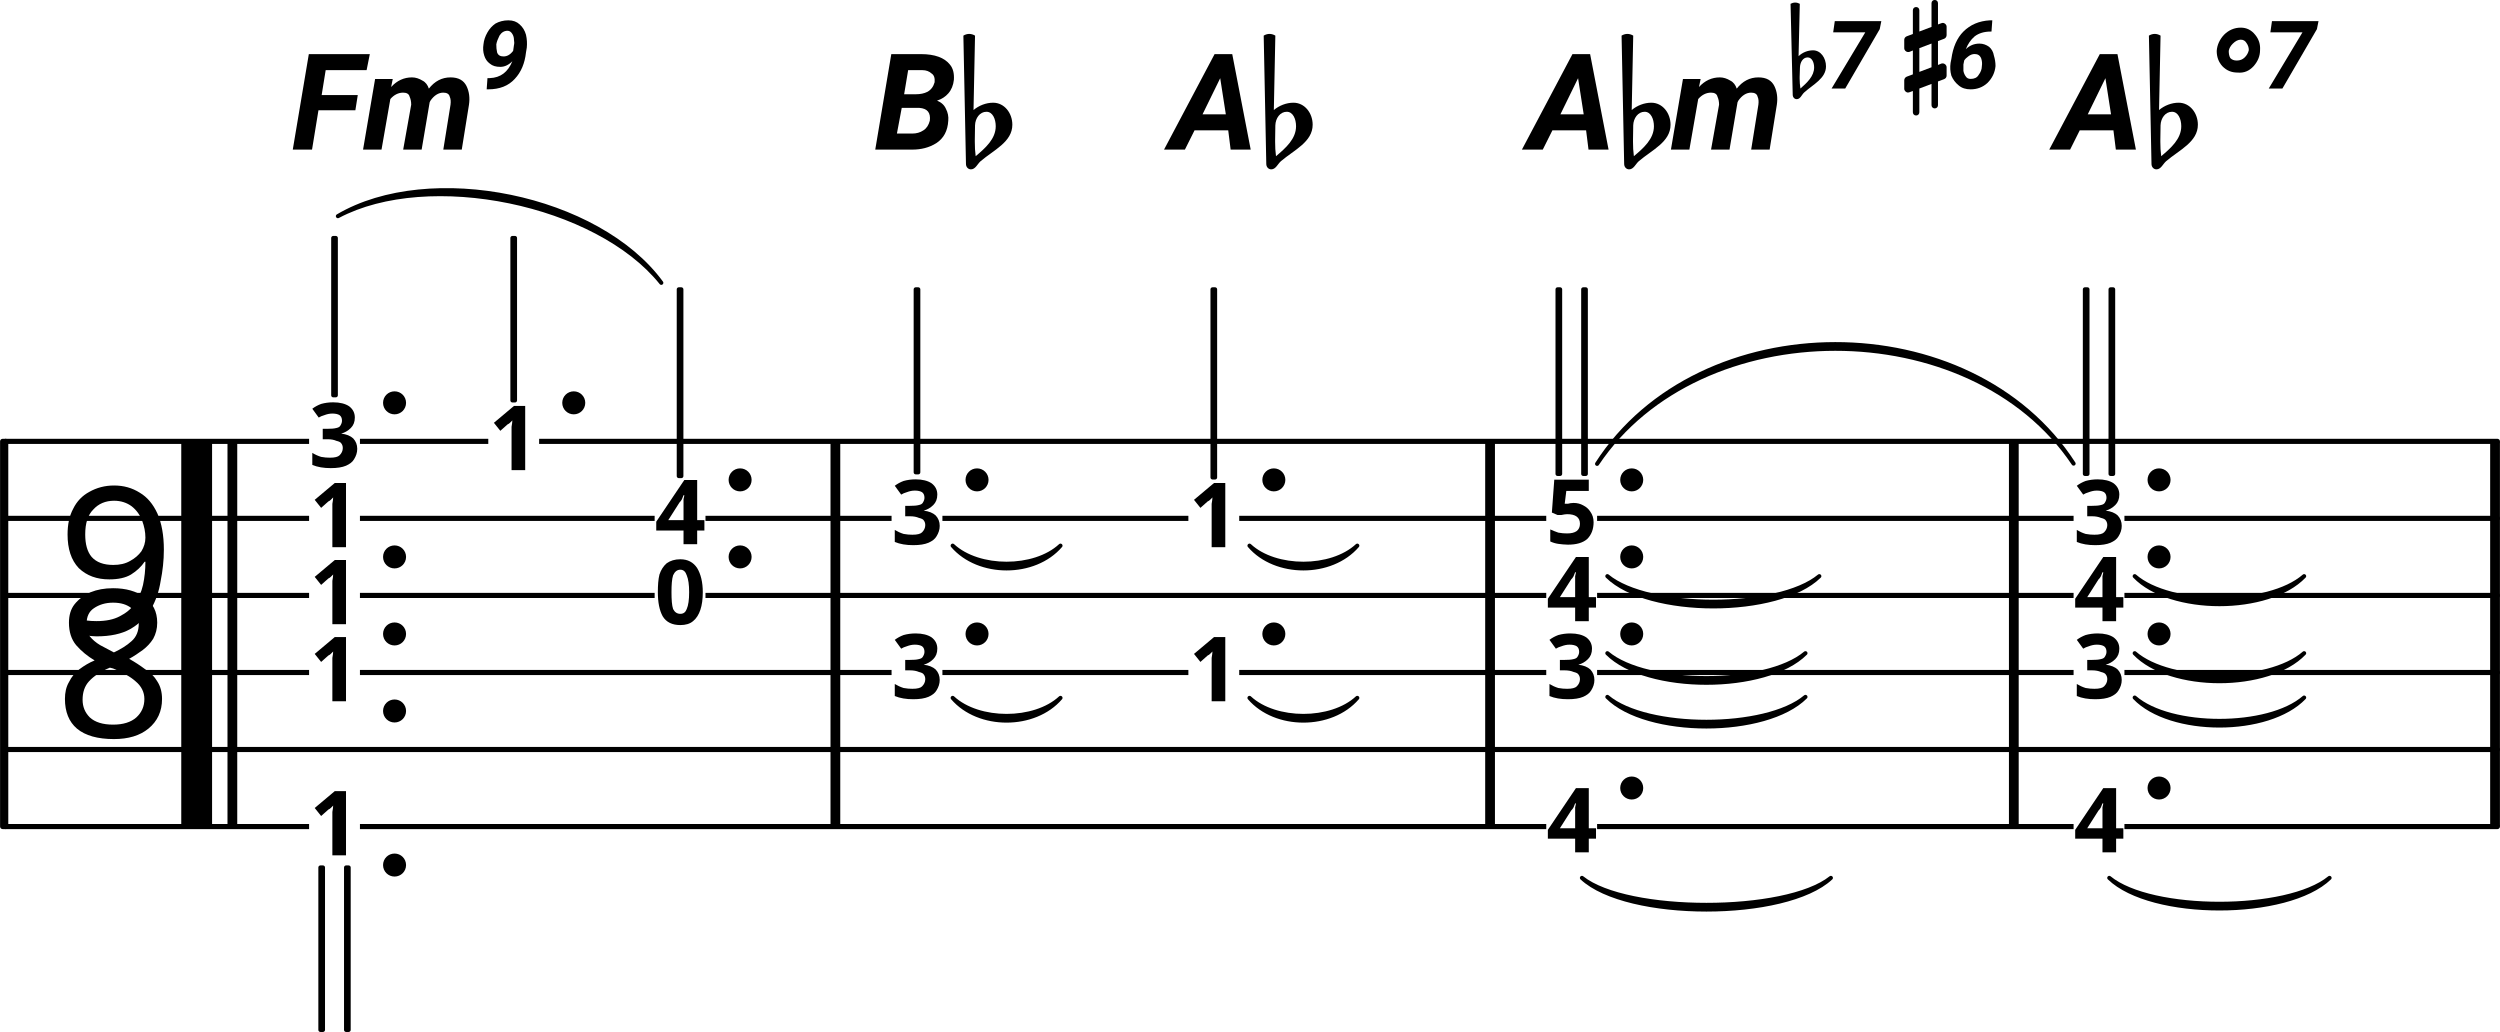
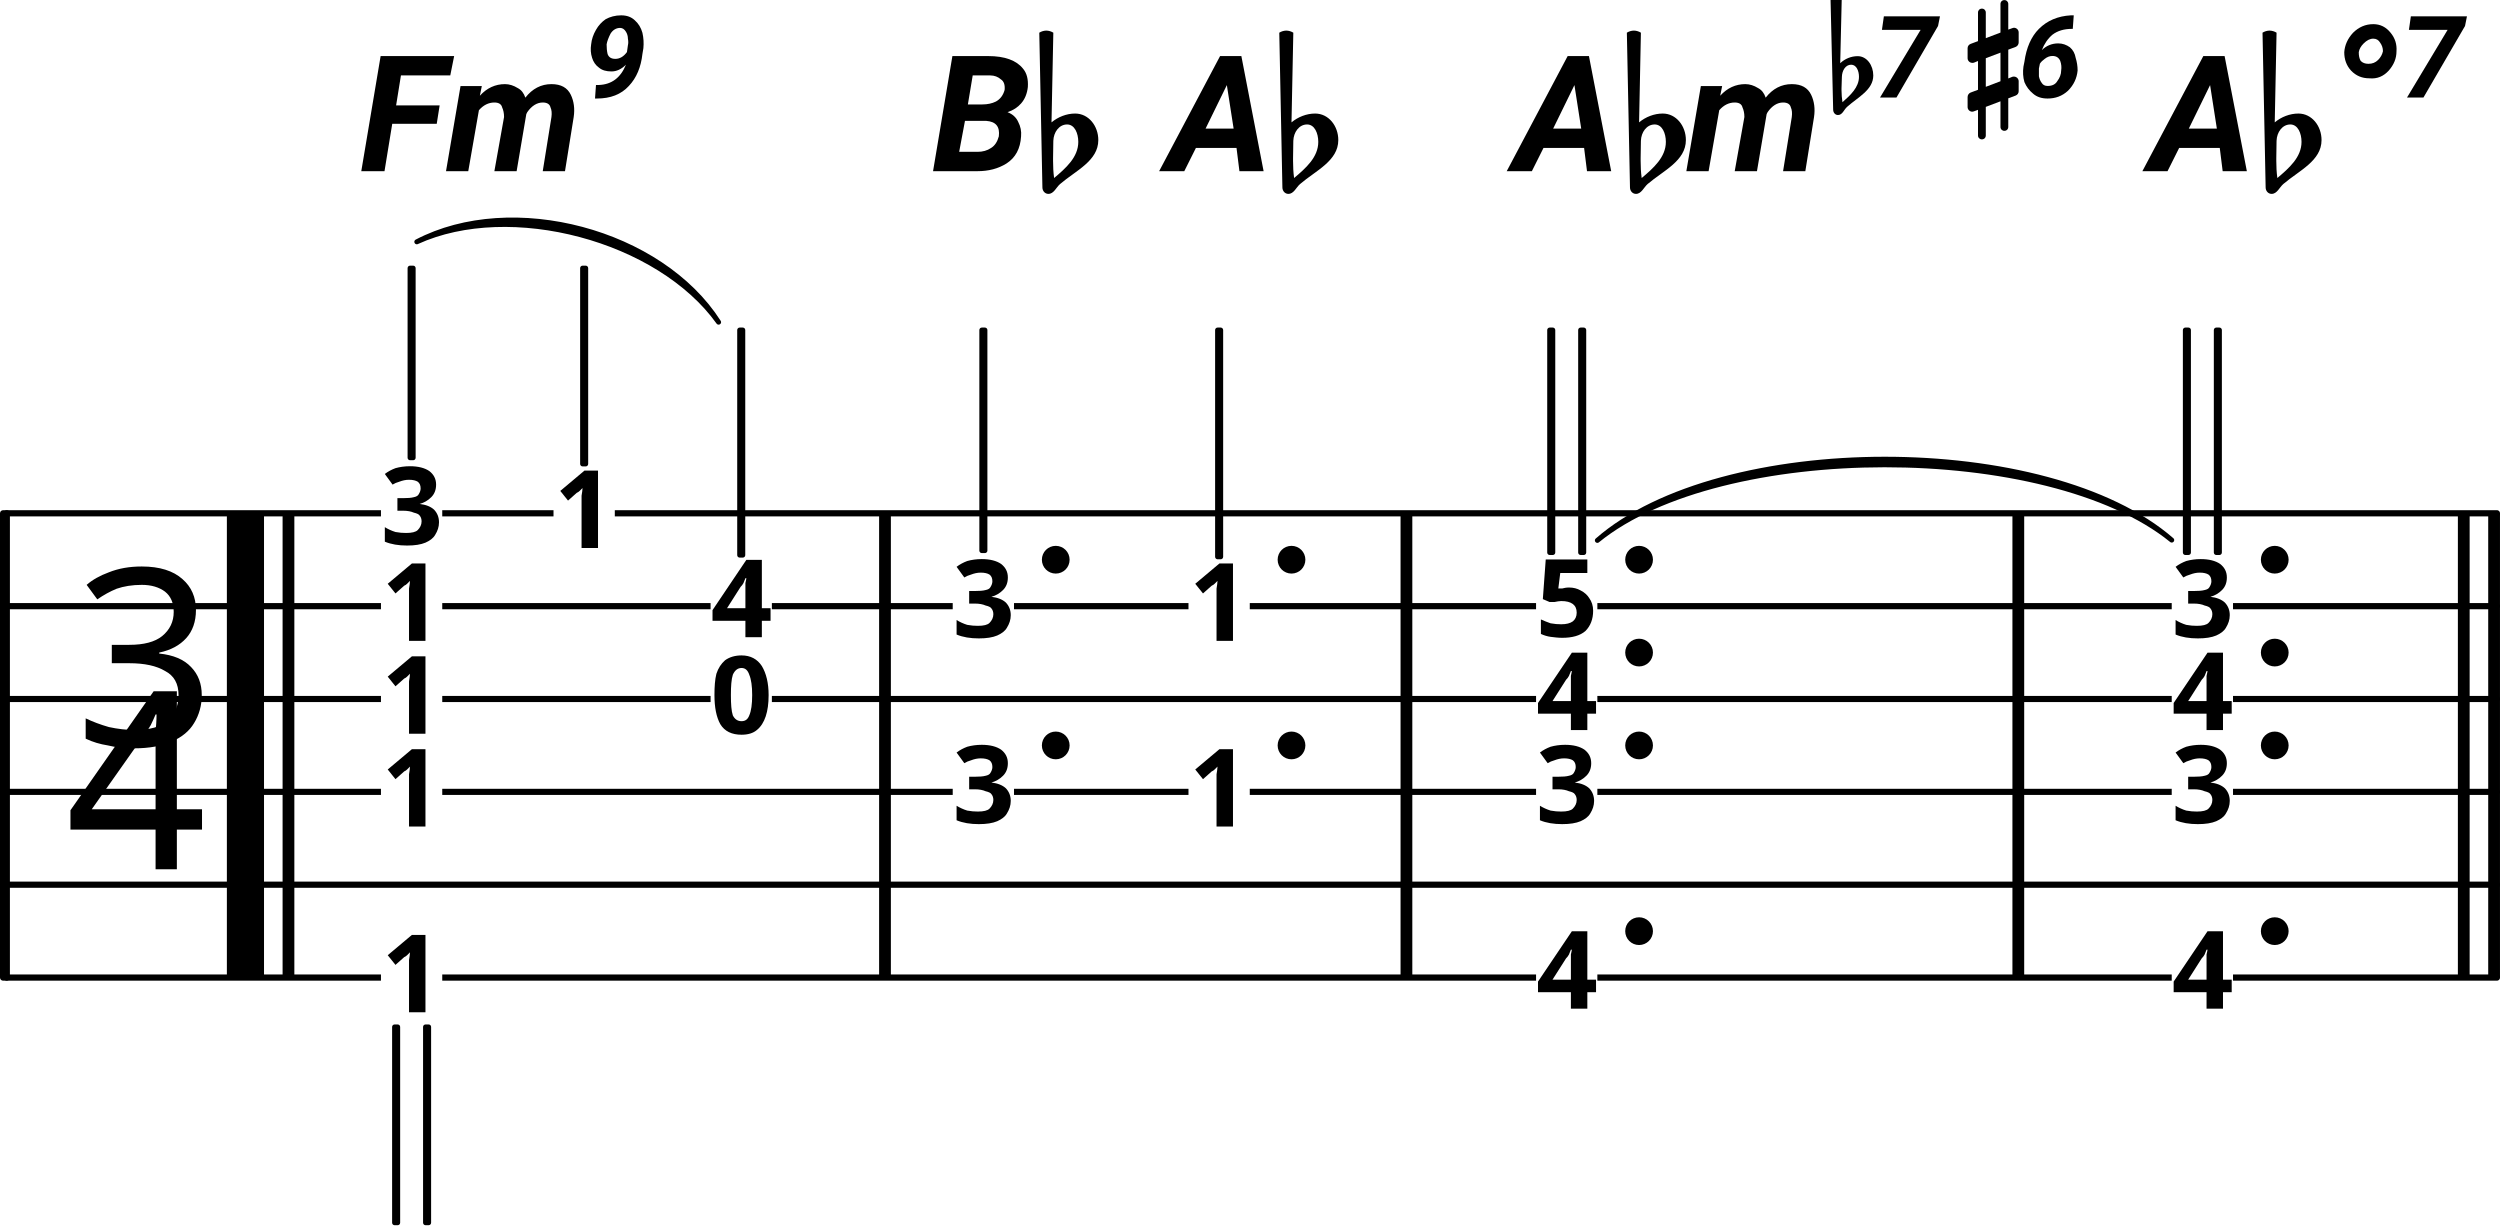
- <svg xmlns="http://www.w3.org/2000/svg" version="1.2" width="85.54mm" height="35.31mm" viewBox="-0.06 -9.431 48.676 20.094">
+ <svg xmlns="http://www.w3.org/2000/svg" version="1.2" width="70.96mm" height="34.78mm" viewBox="-0.06 -9.276 40.383 19.789">
  <style type="text/css">

tspan { white-space: pre; }

</style>
-   <g transform="translate(4.3682, 2.9129)">
-     <rect x="0" y="-3.75" width="0.19" height="7.5" ry="0" fill="currentColor" />
-   </g>
-   <g transform="translate(3.4682, 2.9129)">
+   <g transform="translate(4.5047, 2.7631)">
+     <rect x="0" y="-3.75" width="0.19" height="7.5" ry="0" fill="currentColor" />
+   </g>
+   <g transform="translate(3.6047, 2.7631)">
    <rect x="0" y="-3.75" width="0.6" height="7.5" ry="0" fill="currentColor" />
  </g>
-   <g transform="translate(0, 6.6629)">
-     <line stroke-linejoin="round" stroke-linecap="round" stroke-width="0.1" stroke="currentColor" x1="0.05" y1="0" x2="48.566" y2="0" />
-   </g>
-   <g transform="translate(0, 5.1629)">
-     <line stroke-linejoin="round" stroke-linecap="round" stroke-width="0.1" stroke="currentColor" x1="0.05" y1="0" x2="48.566" y2="0" />
-   </g>
-   <g transform="translate(0, 3.6629)">
-     <line stroke-linejoin="round" stroke-linecap="round" stroke-width="0.1" stroke="currentColor" x1="0.05" y1="0" x2="48.566" y2="0" />
-   </g>
-   <g transform="translate(0, 2.1629)">
-     <line stroke-linejoin="round" stroke-linecap="round" stroke-width="0.1" stroke="currentColor" x1="0.05" y1="0" x2="48.566" y2="0" />
-   </g>
-   <g transform="translate(0, 0.6629)">
-     <line stroke-linejoin="round" stroke-linecap="round" stroke-width="0.1" stroke="currentColor" x1="0.05" y1="0" x2="48.566" y2="0" />
-   </g>
-   <g transform="translate(0, -0.8371)">
-     <line stroke-linejoin="round" stroke-linecap="round" stroke-width="0.1" stroke="currentColor" x1="0.05" y1="0" x2="48.566" y2="0" />
-   </g>
-   <g transform="translate(48.4258, 2.9129)">
-     <rect x="0" y="-3.75" width="0.19" height="7.5" ry="0" fill="currentColor" />
-   </g>
-   <g transform="translate(39.0556, 2.9129)">
-     <rect x="0" y="-3.75" width="0.19" height="7.5" ry="0" fill="currentColor" />
-   </g>
-   <g transform="translate(28.8574, 2.9129)">
-     <rect x="0" y="-3.75" width="0.19" height="7.5" ry="0" fill="currentColor" />
-   </g>
-   <g transform="translate(16.1098, 2.9129)">
-     <rect x="0" y="-3.75" width="0.19" height="7.5" ry="0" fill="currentColor" />
-   </g>
-   <g transform="translate(17.1998, 2.9129)">
-     <path stroke-width="0.08" stroke-linejoin="round" stroke-linecap="round" stroke="currentColor" fill="currentColor" d="M1.289 1.245C1.795 1.834 2.882 1.834 3.388 1.245L3.388 1.245C2.882 1.714 1.795 1.714 1.289 1.245z" />
+   <g transform="translate(0, 6.5131)">
+     <line stroke-linejoin="round" stroke-linecap="round" stroke-width="0.1" stroke="currentColor" x1="0.05" y1="0" x2="40.273" y2="0" />
+   </g>
+   <g transform="translate(0, 5.0131)">
+     <line stroke-linejoin="round" stroke-linecap="round" stroke-width="0.1" stroke="currentColor" x1="0.05" y1="0" x2="40.273" y2="0" />
+   </g>
+   <g transform="translate(0, 3.5131)">
+     <line stroke-linejoin="round" stroke-linecap="round" stroke-width="0.1" stroke="currentColor" x1="0.05" y1="0" x2="40.273" y2="0" />
+   </g>
+   <g transform="translate(0, 2.0131)">
+     <line stroke-linejoin="round" stroke-linecap="round" stroke-width="0.1" stroke="currentColor" x1="0.05" y1="0" x2="40.273" y2="0" />
+   </g>
+   <g transform="translate(0, 0.5131)">
+     <line stroke-linejoin="round" stroke-linecap="round" stroke-width="0.1" stroke="currentColor" x1="0.05" y1="0" x2="40.273" y2="0" />
+   </g>
+   <g transform="translate(0, -0.9869)">
+     <line stroke-linejoin="round" stroke-linecap="round" stroke-width="0.1" stroke="currentColor" x1="0.05" y1="0" x2="40.273" y2="0" />
+   </g>
+   <g transform="translate(40.1326, 2.7631)">
+     <rect x="0" y="-3.75" width="0.19" height="7.5" ry="0" fill="currentColor" />
+   </g>
+   <g transform="translate(39.6426, 2.7631)">
+     <rect x="0" y="-3.75" width="0.19" height="7.5" ry="0" fill="currentColor" />
+   </g>
+   <g transform="translate(32.4472, 2.7631)">
+     <rect x="0" y="-3.75" width="0.19" height="7.5" ry="0" fill="currentColor" />
+   </g>
+   <g transform="translate(22.5634, 2.7631)">
+     <rect x="0" y="-3.75" width="0.19" height="7.5" ry="0" fill="currentColor" />
+   </g>
+   <g transform="translate(14.1405, 2.7631)">
+     <rect x="0" y="-3.75" width="0.19" height="7.5" ry="0" fill="currentColor" />
+   </g>
+   <g class="tab-note">
+     <g color="rgba(100%, 100%, 100%, 100%)">
+       <g transform="translate(19.0388, 3.5131)">
+         <rect x="0.099" y="-0.56" width="0.99" height="1.121" ry="0" fill="currentColor" />
+       </g>
+     </g>
+     <g transform="translate(19.1378, 4.0736)">
+       <text font-family="Roboto Serif" font-weight="bold" font-size="1.746" text-anchor="start" fill="currentColor">
+         <tspan>1</tspan>
+       </text>
+     </g>
  </g>
  <g class="chord-label">
-     <g transform="translate(5.6082, -6.5179)">
+     <g transform="translate(5.7447, -6.513)">
      <text font-family="Roboto" font-weight="bold" font-style="italic" font-size="2.616" text-anchor="start" fill="currentColor">
        <tspan>F</tspan>
      </text>
    </g>
-     <g transform="translate(7.008, -6.5179)">
+     <g transform="translate(7.1446, -6.513)">
      <text font-family="Roboto" font-weight="bold" font-style="italic" font-size="2.616" text-anchor="start" fill="currentColor">
        <tspan>m</tspan>
      </text>
    </g>
-     <g transform="translate(9.2274, -7.7071)">
+     <g transform="translate(9.3639, -7.7022)">
      <text font-family="Roboto" font-weight="bold" font-style="italic" font-size="1.85" text-anchor="start" fill="currentColor">
        <tspan>9</tspan>
      </text>
    </g>
  </g>
  <g class="tab-note">
-     <g color="rgb(100%, 100%, 100%)">
-       <g transform="translate(5.8582, -0.8371)">
-         <rect x="0.099" y="-0.635" width="0.99" height="1.269" ry="0" fill="currentColor" />
-       </g>
-     </g>
-     <g transform="translate(5.9572, -0.3316)">
-       <text font-family="Roboto Serif" font-weight="bold" font-size="1.746" text-anchor="start" fill="currentColor">
-         <tspan>3</tspan>
-       </text>
-     </g>
-   </g>
-   <g class="tab-note">
-     <g color="rgb(100%, 100%, 100%)">
-       <g transform="translate(5.8582, 6.6629)">
-         <rect x="0.099" y="-0.56" width="0.99" height="1.121" ry="0" fill="currentColor" />
-       </g>
-     </g>
-     <g transform="translate(5.9572, 7.2234)">
-       <text font-family="Roboto Serif" font-weight="bold" font-size="1.746" text-anchor="start" fill="currentColor">
-         <tspan>1</tspan>
-       </text>
-     </g>
-   </g>
-   <g class="tab-note">
-     <g color="rgb(100%, 100%, 100%)">
-       <g transform="translate(5.8582, 3.6629)">
-         <rect x="0.099" y="-0.56" width="0.99" height="1.121" ry="0" fill="currentColor" />
-       </g>
-     </g>
-     <g transform="translate(5.9572, 4.2234)">
-       <text font-family="Roboto Serif" font-weight="bold" font-size="1.746" text-anchor="start" fill="currentColor">
-         <tspan>1</tspan>
-       </text>
-     </g>
-   </g>
-   <g class="tab-note">
-     <g color="rgb(100%, 100%, 100%)">
-       <g transform="translate(5.8582, 2.1629)">
-         <rect x="0.099" y="-0.56" width="0.99" height="1.121" ry="0" fill="currentColor" />
-       </g>
-     </g>
-     <g transform="translate(5.9572, 2.7234)">
-       <text font-family="Roboto Serif" font-weight="bold" font-size="1.746" text-anchor="start" fill="currentColor">
-         <tspan>1</tspan>
-       </text>
-     </g>
-   </g>
-   <g class="tab-note">
-     <g color="rgb(100%, 100%, 100%)">
-       <g transform="translate(5.8582, 0.6629)">
-         <rect x="0.099" y="-0.56" width="0.99" height="1.121" ry="0" fill="currentColor" />
-       </g>
-     </g>
-     <g transform="translate(5.9572, 1.2234)">
-       <text font-family="Roboto Serif" font-weight="bold" font-size="1.746" text-anchor="start" fill="currentColor">
-         <tspan>1</tspan>
-       </text>
-     </g>
-   </g>
-   <g transform="translate(40.2154, 2.9129)">
-     <path stroke-width="0.08" stroke-linejoin="round" stroke-linecap="round" stroke="currentColor" fill="currentColor" d="M1.289 0.375C1.984 1.101 3.894 1.101 4.588 0.375L4.588 0.375C3.894 0.981 1.984 0.981 1.289 0.375z" />
-   </g>
-   <g transform="translate(1.0512, 2.9129)">
+     <g color="rgba(100%, 100%, 100%, 100%)">
+       <g transform="translate(5.9947, -0.9869)">
+         <rect x="0.099" y="-0.635" width="0.99" height="1.269" ry="0" fill="currentColor" />
+       </g>
+     </g>
+     <g transform="translate(6.0938, -0.4814)">
+       <text font-family="Roboto Serif" font-weight="bold" font-size="1.746" text-anchor="start" fill="currentColor">
+         <tspan>3</tspan>
+       </text>
+     </g>
+   </g>
+   <g class="tab-note">
+     <g color="rgba(100%, 100%, 100%, 100%)">
+       <g transform="translate(5.9947, 6.5131)">
+         <rect x="0.099" y="-0.56" width="0.99" height="1.121" ry="0" fill="currentColor" />
+       </g>
+     </g>
+     <g transform="translate(6.0938, 7.0736)">
+       <text font-family="Roboto Serif" font-weight="bold" font-size="1.746" text-anchor="start" fill="currentColor">
+         <tspan>1</tspan>
+       </text>
+     </g>
+   </g>
+   <g class="tab-note">
+     <g color="rgba(100%, 100%, 100%, 100%)">
+       <g transform="translate(5.9947, 3.5131)">
+         <rect x="0.099" y="-0.56" width="0.99" height="1.121" ry="0" fill="currentColor" />
+       </g>
+     </g>
+     <g transform="translate(6.0938, 4.0736)">
+       <text font-family="Roboto Serif" font-weight="bold" font-size="1.746" text-anchor="start" fill="currentColor">
+         <tspan>1</tspan>
+       </text>
+     </g>
+   </g>
+   <g class="tab-note">
+     <g color="rgba(100%, 100%, 100%, 100%)">
+       <g transform="translate(5.9947, 2.0131)">
+         <rect x="0.099" y="-0.56" width="0.99" height="1.121" ry="0" fill="currentColor" />
+       </g>
+     </g>
+     <g transform="translate(6.0938, 2.5736)">
+       <text font-family="Roboto Serif" font-weight="bold" font-size="1.746" text-anchor="start" fill="currentColor">
+         <tspan>1</tspan>
+       </text>
+     </g>
+   </g>
+   <g class="tab-note">
+     <g color="rgba(100%, 100%, 100%, 100%)">
+       <g transform="translate(5.9947, 0.5131)">
+         <rect x="0.099" y="-0.56" width="0.99" height="1.121" ry="0" fill="currentColor" />
+       </g>
+     </g>
+     <g transform="translate(6.0938, 1.0736)">
+       <text font-family="Roboto Serif" font-weight="bold" font-size="1.746" text-anchor="start" fill="currentColor">
+         <tspan>1</tspan>
+       </text>
+     </g>
+   </g>
+   <g transform="translate(5.9947, 2.7631)">
+     <path stroke-width="0.08" stroke-linejoin="round" stroke-linecap="round" stroke="currentColor" fill="currentColor" d="M0.678 -8.135C2.217 -8.941 4.618 -8.302 5.553 -6.837L5.553 -6.837C4.588 -8.186 2.186 -8.825 0.678 -8.135z" />
+   </g>
+   <g transform="translate(1.1366, 2.7631)">
    <text font-family="emmentaler-20" font-size="4" text-anchor="start" fill="currentColor">
-       <tspan>9</tspan>
+       <tspan>3</tspan>
    </text>
  </g>
-   <g transform="translate(1, 4.913)">
+   <g transform="translate(1, 4.7631)">
    <text font-family="emmentaler-20" font-size="4" text-anchor="start" fill="currentColor">
-       <tspan>8</tspan>
+       <tspan>4</tspan>
    </text>
  </g>
-   <g transform="translate(7.3973, -1.5871)">
-     <path transform="scale(0.004, -0.004)" d="M0 0c0 31 25 56 56 56s56 -25 56 -56s-25 -56 -56 -56s-56 25 -56 56z" fill="currentColor" />
-   </g>
-   <g transform="translate(6.4523, 2.9129)">
+   <g transform="translate(6.5888, 2.7631)">
    <rect x="-0.065" y="-7.75" width="0.13" height="3.143" ry="0.04" fill="currentColor" />
  </g>
-   <g transform="translate(7.3973, 7.4129)">
-     <path transform="scale(0.004, -0.004)" d="M0 0c0 31 25 56 56 56s56 -25 56 -56s-25 -56 -56 -56s-56 25 -56 56z" fill="currentColor" />
-   </g>
-   <g transform="translate(6.2023, 2.9129)">
+   <g transform="translate(6.3388, 2.7631)">
    <rect x="-0.065" y="4.507" width="0.13" height="3.243" ry="0.04" fill="currentColor" />
  </g>
-   <g transform="translate(6.7023, 2.9129)">
+   <g transform="translate(6.8388, 2.7631)">
    <rect x="-0.065" y="4.507" width="0.13" height="3.243" ry="0.04" fill="currentColor" />
  </g>
-   <g transform="translate(7.3973, 4.4129)">
-     <path transform="scale(0.004, -0.004)" d="M0 0c0 31 25 56 56 56s56 -25 56 -56s-25 -56 -56 -56s-56 25 -56 56z" fill="currentColor" />
-   </g>
-   <g transform="translate(7.3973, 2.9129)">
-     <path transform="scale(0.004, -0.004)" d="M0 0c0 31 25 56 56 56s56 -25 56 -56s-25 -56 -56 -56s-56 25 -56 56z" fill="currentColor" />
-   </g>
-   <g transform="translate(7.3973, 1.4129)">
-     <path transform="scale(0.004, -0.004)" d="M0 0c0 31 25 56 56 56s56 -25 56 -56s-25 -56 -56 -56s-56 25 -56 56z" fill="currentColor" />
-   </g>
-   <g transform="translate(40.2154, 2.9129)">
-     <path stroke-width="0.08" stroke-linejoin="round" stroke-linecap="round" stroke="currentColor" fill="currentColor" d="M1.289 1.239C1.984 1.964 3.894 1.964 4.588 1.239L4.588 1.239C3.894 1.845 1.984 1.845 1.289 1.239z" />
-   </g>
-   <g class="tab-note">
-     <g color="rgb(100%, 100%, 100%)">
-       <g transform="translate(9.3473, -0.8371)">
-         <rect x="0.099" y="-0.56" width="0.99" height="1.121" ry="0" fill="currentColor" />
-       </g>
-     </g>
-     <g transform="translate(9.4463, -0.2766)">
-       <text font-family="Roboto Serif" font-weight="bold" font-size="1.746" text-anchor="start" fill="currentColor">
-         <tspan>1</tspan>
-       </text>
-     </g>
-   </g>
-   <g transform="translate(10.8865, -1.5871)">
-     <path transform="scale(0.004, -0.004)" d="M0 0c0 31 25 56 56 56s56 -25 56 -56s-25 -56 -56 -56s-56 25 -56 56z" fill="currentColor" />
-   </g>
-   <g transform="translate(9.9414, 2.9129)">
+   <g class="tab-note">
+     <g color="rgba(100%, 100%, 100%, 100%)">
+       <g transform="translate(8.782, -0.9869)">
+         <rect x="0.099" y="-0.56" width="0.99" height="1.121" ry="0" fill="currentColor" />
+       </g>
+     </g>
+     <g transform="translate(8.881, -0.4264)">
+       <text font-family="Roboto Serif" font-weight="bold" font-size="1.746" text-anchor="start" fill="currentColor">
+         <tspan>1</tspan>
+       </text>
+     </g>
+   </g>
+   <g transform="translate(9.376, 2.7631)">
    <rect x="-0.065" y="-7.75" width="0.13" height="3.243" ry="0.04" fill="currentColor" />
  </g>
-   <g transform="translate(40.2154, 2.9129)">
-     <path stroke-width="0.08" stroke-linejoin="round" stroke-linecap="round" stroke="currentColor" fill="currentColor" d="M0.794 4.75C1.612 5.543 4.265 5.543 5.083 4.75L5.083 4.75C4.265 5.423 1.612 5.423 0.794 4.75z" />
-   </g>
-   <g class="tab-note">
-     <g color="rgb(100%, 100%, 100%)">
-       <g transform="translate(12.5865, 2.1629)">
+   <g class="tab-note">
+     <g color="rgba(100%, 100%, 100%, 100%)">
+       <g transform="translate(11.3192, 2.0131)">
        <rect x="0.099" y="-0.581" width="0.99" height="1.161" ry="0" fill="currentColor" />
      </g>
    </g>
-     <g transform="translate(12.6855, 2.7243)">
+     <g transform="translate(11.4182, 2.5745)">
      <text font-family="Roboto Serif" font-weight="bold" font-size="1.746" text-anchor="start" fill="currentColor">
        <tspan>0</tspan>
      </text>
    </g>
  </g>
  <g class="tab-note">
-     <g color="rgb(100%, 100%, 100%)">
-       <g transform="translate(12.5865, 0.6629)">
+     <g color="rgba(100%, 100%, 100%, 100%)">
+       <g transform="translate(11.3192, 0.5131)">
        <rect x="0.099" y="-0.612" width="0.99" height="1.224" ry="0" fill="currentColor" />
      </g>
    </g>
-     <g transform="translate(12.6855, 1.1649)">
+     <g transform="translate(11.4182, 1.0151)">
      <text font-family="Roboto Serif" font-weight="bold" font-size="1.746" text-anchor="start" fill="currentColor">
        <tspan>4</tspan>
      </text>
    </g>
  </g>
-   <g transform="translate(14.1257, 1.4129)">
-     <path transform="scale(0.004, -0.004)" d="M0 0c0 31 25 56 56 56s56 -25 56 -56s-25 -56 -56 -56s-56 25 -56 56z" fill="currentColor" />
-   </g>
-   <g transform="translate(13.1806, 2.9129)">
+   <g transform="translate(11.9133, 2.7631)">
    <rect x="-0.065" y="-6.75" width="0.13" height="3.716" ry="0.04" fill="currentColor" />
  </g>
-   <g transform="translate(14.1257, -0.0871)">
-     <path transform="scale(0.004, -0.004)" d="M0 0c0 31 25 56 56 56s56 -25 56 -56s-25 -56 -56 -56s-56 25 -56 56z" fill="currentColor" />
-   </g>
-   <g transform="translate(29.9474, 2.9129)">
-     <path stroke-width="0.08" stroke-linejoin="round" stroke-linecap="round" stroke="currentColor" fill="currentColor" d="M1.289 -1.125C2.088 -0.341 4.617 -0.341 5.416 -1.125L5.416 -1.125C4.617 -0.461 2.088 -0.461 1.289 -1.125z" />
-   </g>
  <g class="chord-label">
-     <g transform="translate(16.9498, -6.5179)">
+     <g transform="translate(14.9805, -6.513)">
      <text font-family="Roboto" font-weight="bold" font-style="italic" font-size="2.616" text-anchor="start" fill="currentColor">
        <tspan>B</tspan>
      </text>
    </g>
-     <g transform="translate(18.8105, -6.8179)">
+     <g transform="translate(16.8412, -6.8308)">
      <path transform="scale(0.0042, -0.0042)" d="M27 41l-1 -66v-11c0 -22 1 -44 4 -66c45 38 93 80 93 139c0 33 -14 67 -43 67c-31 0 -52 -30 -53 -63zM-15 -138l-12 595c8 5 18 8 27 8s19 -3 27 -8l-7 -345c25 21 58 34 91 34c52 0 89 -48 89 -102c0 -80 -86 -117 -147 -169c-15 -13 -24 -38 -45 -38 c-13 0 -23 11 -23 25z" fill="currentColor" />
    </g>
  </g>
  <g class="tab-note">
-     <g color="rgb(100%, 100%, 100%)">
-       <g transform="translate(17.1998, 3.6629)">
-         <rect x="0.099" y="-0.635" width="0.99" height="1.269" ry="0" fill="currentColor" />
-       </g>
-     </g>
-     <g transform="translate(17.2988, 4.1684)">
-       <text font-family="Roboto Serif" font-weight="bold" font-size="1.746" text-anchor="start" fill="currentColor">
-         <tspan>3</tspan>
-       </text>
-     </g>
-   </g>
-   <g class="tab-note">
-     <g color="rgb(100%, 100%, 100%)">
-       <g transform="translate(17.1998, 0.6629)">
-         <rect x="0.099" y="-0.635" width="0.99" height="1.269" ry="0" fill="currentColor" />
-       </g>
-     </g>
-     <g transform="translate(17.2988, 1.1684)">
-       <text font-family="Roboto Serif" font-weight="bold" font-size="1.746" text-anchor="start" fill="currentColor">
-         <tspan>3</tspan>
-       </text>
-     </g>
-   </g>
-   <g transform="translate(18.739, 2.9129)">
-     <path transform="scale(0.004, -0.004)" d="M0 0c0 31 25 56 56 56s56 -25 56 -56s-25 -56 -56 -56s-56 25 -56 56z" fill="currentColor" />
-   </g>
-   <g transform="translate(17.7939, 2.9129)">
+     <g color="rgba(100%, 100%, 100%, 100%)">
+       <g transform="translate(15.2305, 3.5131)">
+         <rect x="0.099" y="-0.635" width="0.99" height="1.269" ry="0" fill="currentColor" />
+       </g>
+     </g>
+     <g transform="translate(15.3295, 4.0186)">
+       <text font-family="Roboto Serif" font-weight="bold" font-size="1.746" text-anchor="start" fill="currentColor">
+         <tspan>3</tspan>
+       </text>
+     </g>
+   </g>
+   <g class="tab-note">
+     <g color="rgba(100%, 100%, 100%, 100%)">
+       <g transform="translate(15.2305, 0.5131)">
+         <rect x="0.099" y="-0.635" width="0.99" height="1.269" ry="0" fill="currentColor" />
+       </g>
+     </g>
+     <g transform="translate(15.3295, 1.0186)">
+       <text font-family="Roboto Serif" font-weight="bold" font-size="1.746" text-anchor="start" fill="currentColor">
+         <tspan>3</tspan>
+       </text>
+     </g>
+   </g>
+   <g transform="translate(16.7697, 2.7631)">
+     <path transform="scale(0.004, -0.004)" d="M0 0c0 31 25 56 56 56s56 -25 56 -56s-25 -56 -56 -56s-56 25 -56 56z" fill="currentColor" />
+   </g>
+   <g transform="translate(15.8246, 2.7631)">
    <rect x="-0.065" y="-6.75" width="0.13" height="3.643" ry="0.04" fill="currentColor" />
  </g>
-   <g transform="translate(18.739, -0.0871)">
-     <path transform="scale(0.004, -0.004)" d="M0 0c0 31 25 56 56 56s56 -25 56 -56s-25 -56 -56 -56s-56 25 -56 56z" fill="currentColor" />
-   </g>
-   <g transform="translate(29.9474, 2.9129)">
-     <path stroke-width="0.08" stroke-linejoin="round" stroke-linecap="round" stroke="currentColor" fill="currentColor" d="M1.289 0.375C2.056 1.142 4.379 1.142 5.146 0.375L5.146 0.375C4.379 1.022 2.056 1.022 1.289 0.375z" />
-   </g>
-   <g class="tab-note">
- </g>
-   <g class="tab-note">
- </g>
-   <g transform="translate(29.9474, 2.9129)">
-     <path stroke-width="0.08" stroke-linejoin="round" stroke-linecap="round" stroke="currentColor" fill="currentColor" d="M1.289 1.226C2.056 1.993 4.379 1.993 5.146 1.226L5.146 1.226C4.379 1.873 2.056 1.873 1.289 1.226z" />
+   <g transform="translate(16.7697, -0.2369)">
+     <path transform="scale(0.004, -0.004)" d="M0 0c0 31 25 56 56 56s56 -25 56 -56s-25 -56 -56 -56s-56 25 -56 56z" fill="currentColor" />
  </g>
  <g class="chord-label">
-     <g transform="translate(22.7291, -6.5179)">
+     <g transform="translate(18.7888, -6.513)">
      <text font-family="Roboto" font-weight="bold" font-style="italic" font-size="2.616" text-anchor="start" fill="currentColor">
        <tspan>A</tspan>
      </text>
    </g>
-     <g transform="translate(24.6581, -6.8179)">
+     <g transform="translate(20.7178, -6.8308)">
      <path transform="scale(0.0042, -0.0042)" d="M27 41l-1 -66v-11c0 -22 1 -44 4 -66c45 38 93 80 93 139c0 33 -14 67 -43 67c-31 0 -52 -30 -53 -63zM-15 -138l-12 595c8 5 18 8 27 8s19 -3 27 -8l-7 -345c25 21 58 34 91 34c52 0 89 -48 89 -102c0 -80 -86 -117 -147 -169c-15 -13 -24 -38 -45 -38 c-13 0 -23 11 -23 25z" fill="currentColor" />
    </g>
  </g>
  <g class="tab-note">
-     <g color="rgb(100%, 100%, 100%)">
-       <g transform="translate(22.9791, 3.6629)">
-         <rect x="0.099" y="-0.56" width="0.99" height="1.121" ry="0" fill="currentColor" />
-       </g>
-     </g>
-     <g transform="translate(23.0781, 4.2234)">
-       <text font-family="Roboto Serif" font-weight="bold" font-size="1.746" text-anchor="start" fill="currentColor">
-         <tspan>1</tspan>
-       </text>
-     </g>
-   </g>
-   <g class="tab-note">
-     <g color="rgb(100%, 100%, 100%)">
-       <g transform="translate(22.9791, 0.6629)">
-         <rect x="0.099" y="-0.56" width="0.99" height="1.121" ry="0" fill="currentColor" />
-       </g>
-     </g>
-     <g transform="translate(23.0781, 1.2234)">
-       <text font-family="Roboto Serif" font-weight="bold" font-size="1.746" text-anchor="start" fill="currentColor">
-         <tspan>1</tspan>
-       </text>
-     </g>
-   </g>
-   <g transform="translate(24.5183, 2.9129)">
-     <path transform="scale(0.004, -0.004)" d="M0 0c0 31 25 56 56 56s56 -25 56 -56s-25 -56 -56 -56s-56 25 -56 56z" fill="currentColor" />
-   </g>
-   <g transform="translate(23.5732, 2.9129)">
+     <g color="rgba(100%, 100%, 100%, 100%)">
+       <g transform="translate(19.0388, 0.5131)">
+         <rect x="0.099" y="-0.56" width="0.99" height="1.121" ry="0" fill="currentColor" />
+       </g>
+     </g>
+     <g transform="translate(19.1378, 1.0736)">
+       <text font-family="Roboto Serif" font-weight="bold" font-size="1.746" text-anchor="start" fill="currentColor">
+         <tspan>1</tspan>
+       </text>
+     </g>
+   </g>
+   <g transform="translate(20.578, 2.7631)">
+     <path transform="scale(0.004, -0.004)" d="M0 0c0 31 25 56 56 56s56 -25 56 -56s-25 -56 -56 -56s-56 25 -56 56z" fill="currentColor" />
+   </g>
+   <g transform="translate(19.6329, 2.7631)">
    <rect x="-0.065" y="-6.75" width="0.13" height="3.743" ry="0.04" fill="currentColor" />
  </g>
-   <g transform="translate(24.5183, -0.0871)">
-     <path transform="scale(0.004, -0.004)" d="M0 0c0 31 25 56 56 56s56 -25 56 -56s-25 -56 -56 -56s-56 25 -56 56z" fill="currentColor" />
-   </g>
-   <g transform="translate(29.9474, 2.9129)">
-     <path stroke-width="0.08" stroke-linejoin="round" stroke-linecap="round" stroke="currentColor" fill="currentColor" d="M0.794 4.75C1.672 5.571 4.764 5.571 5.641 4.75L5.641 4.75C4.764 5.451 1.672 5.451 0.794 4.75z" />
-   </g>
-   <g class="tab-note">
- </g>
-   <g class="tab-note">
- </g>
-   <g transform="translate(40.2154, 2.9129)">
-     <path stroke-width="0.08" stroke-linejoin="round" stroke-linecap="round" stroke="currentColor" fill="currentColor" d="M1.289 -1.125C1.984 -0.399 3.894 -0.399 4.588 -1.125L4.588 -1.125C3.894 -0.519 1.984 -0.519 1.289 -1.125z" />
-   </g>
-   <g transform="translate(29.9474, 2.9129)">
-     <path stroke-width="0.08" stroke-linejoin="round" stroke-linecap="round" stroke="currentColor" fill="currentColor" d="M1.089 -3.312C3.084 -6.418 8.368 -6.42 10.367 -3.317L10.367 -3.317C8.368 -6.3 3.084 -6.298 1.089 -3.312z" />
-   </g>
-   <g class="tab-note">
-     <g color="rgb(100%, 100%, 100%)">
-       <g transform="translate(29.9474, 6.6629)">
+   <g transform="translate(20.578, -0.2369)">
+     <path transform="scale(0.004, -0.004)" d="M0 0c0 31 25 56 56 56s56 -25 56 -56s-25 -56 -56 -56s-56 25 -56 56z" fill="currentColor" />
+   </g>
+   <g class="chord-label">
+     <g transform="translate(24.4034, -6.513)">
+       <text font-family="Roboto" font-weight="bold" font-style="italic" font-size="2.616" text-anchor="start" fill="currentColor">
+         <tspan>A</tspan>
+       </text>
+     </g>
+     <g transform="translate(26.3324, -6.8308)">
+       <path transform="scale(0.0042, -0.0042)" d="M27 41l-1 -66v-11c0 -22 1 -44 4 -66c45 38 93 80 93 139c0 33 -14 67 -43 67c-31 0 -52 -30 -53 -63zM-15 -138l-12 595c8 5 18 8 27 8s19 -3 27 -8l-7 -345c25 21 58 34 91 34c52 0 89 -48 89 -102c0 -80 -86 -117 -147 -169c-15 -13 -24 -38 -45 -38 c-13 0 -23 11 -23 25z" fill="currentColor" />
+     </g>
+     <g transform="translate(27.18, -6.513)">
+       <text font-family="Roboto" font-weight="bold" font-style="italic" font-size="2.616" text-anchor="start" fill="currentColor">
+         <tspan>m</tspan>
+       </text>
+     </g>
+     <g transform="translate(29.5994, -7.9269)">
+       <path transform="scale(0.003, -0.003)" d="M31 37l-2 -62v-11c0 -22 2 -43 5 -64c43 38 89 80 89 137c0 32 -14 65 -42 65c-31 0 -49 -32 -50 -65zM-30 450c9 5 20 8 30 8s21 -3 30 -8l-8 -340c25 24 59 38 94 38c50 0 84 -50 84 -104c0 -78 -83 -117 -141 -169c-17 -15 -25 -44 -49 -44c-15 0 -26 13 -26 29z" fill="currentColor" />
+     </g>
+     <g transform="translate(30.1987, -7.7022)">
+       <text font-family="Roboto" font-weight="bold" font-style="italic" font-size="1.85" text-anchor="start" fill="currentColor">
+         <tspan>7</tspan>
+       </text>
+     </g>
+     <g transform="translate(31.723, -8.1517)">
+       <path transform="scale(0.003, -0.003)" d="M0 116c0 10 6 19 16 23l40 15v154c0 12 9 21 21 21s21 -9 21 -21v-138l79 30v154c0 12 9 21 21 21s21 -9 21 -21v-138l22 8c3 1 6 2 9 2c13 0 25 -11 25 -25v-54c0 -10 -6 -20 -16 -24l-40 -15v-155l22 9c3 1 6 1 9 1c13 0 25 -11 25 -25v-54c0 -10 -6 -19 -16 -23 l-40 -15v-154c0 -12 -9 -21 -21 -21s-21 9 -21 21v138l-79 -30v-154c0 -12 -9 -21 -21 -21s-21 9 -21 21v138l-22 -8c-3 -1 -6 -2 -9 -2c-13 0 -25 11 -25 25v54c0 10 6 20 16 24l40 15v155l-22 -9c-3 -1 -6 -1 -9 -1c-13 0 -25 11 -25 25v54zM177 92l-79 -30v-154l79 30 v154z" fill="currentColor" />
+     </g>
+     <g transform="translate(32.547, -7.7022)">
+       <text font-family="Roboto" font-weight="bold" font-style="italic" font-size="1.85" text-anchor="start" fill="currentColor">
+         <tspan>6</tspan>
+       </text>
+     </g>
+   </g>
+   <g class="tab-note">
+     <g color="rgba(100%, 100%, 100%, 100%)">
+       <g transform="translate(24.6534, 6.5131)">
        <rect x="0.099" y="-0.612" width="0.99" height="1.224" ry="0" fill="currentColor" />
      </g>
    </g>
-     <g transform="translate(30.0465, 7.1649)">
+     <g transform="translate(24.7524, 7.0151)">
      <text font-family="Roboto Serif" font-weight="bold" font-size="1.746" text-anchor="start" fill="currentColor">
        <tspan>4</tspan>
      </text>
    </g>
  </g>
  <g class="tab-note">
-     <g color="rgb(100%, 100%, 100%)">
-       <g transform="translate(29.9474, 3.6629)">
-         <rect x="0.099" y="-0.635" width="0.99" height="1.269" ry="0" fill="currentColor" />
-       </g>
-     </g>
-     <g transform="translate(30.0465, 4.1684)">
-       <text font-family="Roboto Serif" font-weight="bold" font-size="1.746" text-anchor="start" fill="currentColor">
-         <tspan>3</tspan>
-       </text>
-     </g>
-   </g>
-   <g class="tab-note">
-     <g color="rgb(100%, 100%, 100%)">
-       <g transform="translate(29.9474, 2.1629)">
+     <g color="rgba(100%, 100%, 100%, 100%)">
+       <g transform="translate(24.6534, 3.5131)">
+         <rect x="0.099" y="-0.635" width="0.99" height="1.269" ry="0" fill="currentColor" />
+       </g>
+     </g>
+     <g transform="translate(24.7524, 4.0186)">
+       <text font-family="Roboto Serif" font-weight="bold" font-size="1.746" text-anchor="start" fill="currentColor">
+         <tspan>3</tspan>
+       </text>
+     </g>
+   </g>
+   <g class="tab-note">
+     <g color="rgba(100%, 100%, 100%, 100%)">
+       <g transform="translate(24.6534, 2.0131)">
        <rect x="0.099" y="-0.612" width="0.99" height="1.224" ry="0" fill="currentColor" />
      </g>
    </g>
-     <g transform="translate(30.0465, 2.6649)">
+     <g transform="translate(24.7524, 2.5151)">
      <text font-family="Roboto Serif" font-weight="bold" font-size="1.746" text-anchor="start" fill="currentColor">
        <tspan>4</tspan>
      </text>
    </g>
  </g>
  <g class="tab-note">
-     <g color="rgb(100%, 100%, 100%)">
-       <g transform="translate(29.9474, 0.6629)">
+     <g color="rgba(100%, 100%, 100%, 100%)">
+       <g transform="translate(24.6534, 0.5131)">
        <rect x="0.099" y="-0.625" width="0.99" height="1.25" ry="0" fill="currentColor" />
      </g>
    </g>
-     <g transform="translate(30.0465, 1.1588)">
+     <g transform="translate(24.7524, 1.009)">
      <text font-family="Roboto Serif" font-weight="bold" font-size="1.746" text-anchor="start" fill="currentColor">
        <tspan>5</tspan>
      </text>
    </g>
  </g>
-   <g transform="translate(31.4866, 5.9129)">
-     <path transform="scale(0.004, -0.004)" d="M0 0c0 31 25 56 56 56s56 -25 56 -56s-25 -56 -56 -56s-56 25 -56 56z" fill="currentColor" />
-   </g>
-   <g transform="translate(30.2915, 2.9129)">
+   <g transform="translate(26.1925, 5.7631)">
+     <path transform="scale(0.004, -0.004)" d="M0 0c0 31 25 56 56 56s56 -25 56 -56s-25 -56 -56 -56s-56 25 -56 56z" fill="currentColor" />
+   </g>
+   <g transform="translate(24.9975, 2.7631)">
    <rect x="-0.065" y="-6.75" width="0.13" height="3.674" ry="0.04" fill="currentColor" />
  </g>
-   <g transform="translate(30.7915, 2.9129)">
+   <g transform="translate(25.4975, 2.7631)">
    <rect x="-0.065" y="-6.75" width="0.13" height="3.674" ry="0.04" fill="currentColor" />
  </g>
-   <g transform="translate(31.4866, 2.9129)">
-     <path transform="scale(0.004, -0.004)" d="M0 0c0 31 25 56 56 56s56 -25 56 -56s-25 -56 -56 -56s-56 25 -56 56z" fill="currentColor" />
-   </g>
-   <g transform="translate(31.4866, 1.4129)">
-     <path transform="scale(0.004, -0.004)" d="M0 0c0 31 25 56 56 56s56 -25 56 -56s-25 -56 -56 -56s-56 25 -56 56z" fill="currentColor" />
-   </g>
-   <g transform="translate(31.4866, -0.0871)">
-     <path transform="scale(0.004, -0.004)" d="M0 0c0 31 25 56 56 56s56 -25 56 -56s-25 -56 -56 -56s-56 25 -56 56z" fill="currentColor" />
-   </g>
-   <g class="tab-note">
- </g>
-   <g class="tab-note">
- </g>
-   <g class="tab-note">
- </g>
-   <g class="tab-note">
- </g>
-   <g transform="translate(22.9791, 2.9129)">
-     <path stroke-width="0.08" stroke-linejoin="round" stroke-linecap="round" stroke="currentColor" fill="currentColor" d="M1.289 -1.719C1.795 -1.129 2.882 -1.129 3.388 -1.719L3.388 -1.719C2.882 -1.249 1.795 -1.249 1.289 -1.719z" />
-   </g>
-   <g transform="translate(22.9791, 2.9129)">
-     <path stroke-width="0.08" stroke-linejoin="round" stroke-linecap="round" stroke="currentColor" fill="currentColor" d="M1.289 1.245C1.795 1.834 2.882 1.834 3.388 1.245L3.388 1.245C2.882 1.714 1.795 1.714 1.289 1.245z" />
+   <g transform="translate(26.1925, 2.7631)">
+     <path transform="scale(0.004, -0.004)" d="M0 0c0 31 25 56 56 56s56 -25 56 -56s-25 -56 -56 -56s-56 25 -56 56z" fill="currentColor" />
+   </g>
+   <g transform="translate(26.1925, 1.2631)">
+     <path transform="scale(0.004, -0.004)" d="M0 0c0 31 25 56 56 56s56 -25 56 -56s-25 -56 -56 -56s-56 25 -56 56z" fill="currentColor" />
+   </g>
+   <g transform="translate(26.1925, -0.2369)">
+     <path transform="scale(0.004, -0.004)" d="M0 0c0 31 25 56 56 56s56 -25 56 -56s-25 -56 -56 -56s-56 25 -56 56z" fill="currentColor" />
  </g>
  <g class="chord-label">
-     <g transform="translate(39.9654, -6.5179)">
+     <g transform="translate(34.6713, -6.513)">
      <text font-family="Roboto" font-weight="bold" font-style="italic" font-size="2.616" text-anchor="start" fill="currentColor">
        <tspan>A</tspan>
      </text>
    </g>
-     <g transform="translate(41.8944, -6.8179)">
+     <g transform="translate(36.6003, -6.8308)">
      <path transform="scale(0.0042, -0.0042)" d="M27 41l-1 -66v-11c0 -22 1 -44 4 -66c45 38 93 80 93 139c0 33 -14 67 -43 67c-31 0 -52 -30 -53 -63zM-15 -138l-12 595c8 5 18 8 27 8s19 -3 27 -8l-7 -345c25 21 58 34 91 34c52 0 89 -48 89 -102c0 -80 -86 -117 -147 -169c-15 -13 -24 -38 -45 -38 c-13 0 -23 11 -23 25z" fill="currentColor" />
    </g>
-     <g transform="translate(42.742, -6.5179)">
+     <g transform="translate(37.4479, -6.513)">
      <text font-family="Roboto" font-weight="bold" font-style="italic" font-size="3.296" text-anchor="start" fill="currentColor">
        <tspan>°</tspan>
      </text>
    </g>
-     <g transform="translate(44.0053, -7.7071)">
+     <g transform="translate(38.7112, -7.7022)">
      <text font-family="Roboto" font-weight="bold" font-style="italic" font-size="1.85" text-anchor="start" fill="currentColor">
        <tspan>7</tspan>
      </text>
    </g>
  </g>
  <g class="tab-note">
-     <g color="rgb(100%, 100%, 100%)">
-       <g transform="translate(40.2154, 6.6629)">
+     <g color="rgba(100%, 100%, 100%, 100%)">
+       <g transform="translate(34.9213, 6.5131)">
        <rect x="0.099" y="-0.612" width="0.99" height="1.224" ry="0" fill="currentColor" />
      </g>
    </g>
-     <g transform="translate(40.3144, 7.1649)">
+     <g transform="translate(35.0203, 7.0151)">
      <text font-family="Roboto Serif" font-weight="bold" font-size="1.746" text-anchor="start" fill="currentColor">
        <tspan>4</tspan>
      </text>
    </g>
  </g>
  <g class="tab-note">
-     <g color="rgb(100%, 100%, 100%)">
-       <g transform="translate(40.2154, 3.6629)">
-         <rect x="0.099" y="-0.635" width="0.99" height="1.269" ry="0" fill="currentColor" />
-       </g>
-     </g>
-     <g transform="translate(40.3144, 4.1684)">
-       <text font-family="Roboto Serif" font-weight="bold" font-size="1.746" text-anchor="start" fill="currentColor">
-         <tspan>3</tspan>
-       </text>
-     </g>
-   </g>
-   <g class="tab-note">
-     <g color="rgb(100%, 100%, 100%)">
-       <g transform="translate(40.2154, 2.1629)">
+     <g color="rgba(100%, 100%, 100%, 100%)">
+       <g transform="translate(34.9213, 3.5131)">
+         <rect x="0.099" y="-0.635" width="0.99" height="1.269" ry="0" fill="currentColor" />
+       </g>
+     </g>
+     <g transform="translate(35.0203, 4.0186)">
+       <text font-family="Roboto Serif" font-weight="bold" font-size="1.746" text-anchor="start" fill="currentColor">
+         <tspan>3</tspan>
+       </text>
+     </g>
+   </g>
+   <g class="tab-note">
+     <g color="rgba(100%, 100%, 100%, 100%)">
+       <g transform="translate(34.9213, 2.0131)">
        <rect x="0.099" y="-0.612" width="0.99" height="1.224" ry="0" fill="currentColor" />
      </g>
    </g>
-     <g transform="translate(40.3144, 2.6649)">
+     <g transform="translate(35.0203, 2.5151)">
      <text font-family="Roboto Serif" font-weight="bold" font-size="1.746" text-anchor="start" fill="currentColor">
        <tspan>4</tspan>
      </text>
    </g>
  </g>
  <g class="tab-note">
-     <g color="rgb(100%, 100%, 100%)">
-       <g transform="translate(40.2154, 0.6629)">
-         <rect x="0.099" y="-0.635" width="0.99" height="1.269" ry="0" fill="currentColor" />
-       </g>
-     </g>
-     <g transform="translate(40.3144, 1.1684)">
-       <text font-family="Roboto Serif" font-weight="bold" font-size="1.746" text-anchor="start" fill="currentColor">
-         <tspan>3</tspan>
-       </text>
-     </g>
-   </g>
-   <g transform="translate(-0.06, 2.9129)">
+     <g color="rgba(100%, 100%, 100%, 100%)">
+       <g transform="translate(34.9213, 0.5131)">
+         <rect x="0.099" y="-0.635" width="0.99" height="1.269" ry="0" fill="currentColor" />
+       </g>
+     </g>
+     <g transform="translate(35.0203, 1.0186)">
+       <text font-family="Roboto Serif" font-weight="bold" font-size="1.746" text-anchor="start" fill="currentColor">
+         <tspan>3</tspan>
+       </text>
+     </g>
+   </g>
+   <g transform="translate(-0.06, 2.7631)">
    <rect x="0" y="-3.8" width="0.16" height="7.6" ry="0.05" fill="currentColor" />
  </g>
-   <g transform="translate(41.7545, 5.9129)">
-     <path transform="scale(0.004, -0.004)" d="M0 0c0 31 25 56 56 56s56 -25 56 -56s-25 -56 -56 -56s-56 25 -56 56z" fill="currentColor" />
-   </g>
-   <g transform="translate(40.5595, 2.9129)">
+   <g transform="translate(36.4605, 5.7631)">
+     <path transform="scale(0.004, -0.004)" d="M0 0c0 31 25 56 56 56s56 -25 56 -56s-25 -56 -56 -56s-56 25 -56 56z" fill="currentColor" />
+   </g>
+   <g transform="translate(35.2654, 2.7631)">
    <rect x="-0.065" y="-6.75" width="0.13" height="3.674" ry="0.04" fill="currentColor" />
  </g>
-   <g transform="translate(41.0595, 2.9129)">
+   <g transform="translate(35.7654, 2.7631)">
    <rect x="-0.065" y="-6.75" width="0.13" height="3.674" ry="0.04" fill="currentColor" />
  </g>
-   <g transform="translate(41.7545, 2.9129)">
-     <path transform="scale(0.004, -0.004)" d="M0 0c0 31 25 56 56 56s56 -25 56 -56s-25 -56 -56 -56s-56 25 -56 56z" fill="currentColor" />
-   </g>
-   <g transform="translate(41.7545, 1.4129)">
-     <path transform="scale(0.004, -0.004)" d="M0 0c0 31 25 56 56 56s56 -25 56 -56s-25 -56 -56 -56s-56 25 -56 56z" fill="currentColor" />
-   </g>
-   <g transform="translate(41.7545, -0.0871)">
-     <path transform="scale(0.004, -0.004)" d="M0 0c0 31 25 56 56 56s56 -25 56 -56s-25 -56 -56 -56s-56 25 -56 56z" fill="currentColor" />
-   </g>
-   <g class="tab-note">
- </g>
-   <g class="tab-note">
- </g>
-   <g class="tab-note">
- </g>
-   <g class="tab-note">
- </g>
-   <g transform="translate(17.1998, 2.9129)">
-     <path stroke-width="0.08" stroke-linejoin="round" stroke-linecap="round" stroke="currentColor" fill="currentColor" d="M1.289 -1.719C1.795 -1.129 2.882 -1.129 3.388 -1.719L3.388 -1.719C2.882 -1.249 1.795 -1.249 1.289 -1.719z" />
-   </g>
-   <g transform="translate(5.8582, 2.9129)">
-     <path stroke-width="0.08" stroke-linejoin="round" stroke-linecap="round" stroke="currentColor" fill="currentColor" d="M0.66 -8.135C2.451 -9.191 5.73 -8.515 6.957 -6.837L6.957 -6.837C5.705 -8.398 2.427 -9.073 0.66 -8.135z" />
-   </g>
-   <g class="chord-label">
-     <g transform="translate(29.6974, -6.5179)">
-       <text font-family="Roboto" font-weight="bold" font-style="italic" font-size="2.616" text-anchor="start" fill="currentColor">
-         <tspan>A</tspan>
-       </text>
-     </g>
-     <g transform="translate(31.6265, -6.8179)">
-       <path transform="scale(0.0042, -0.0042)" d="M27 41l-1 -66v-11c0 -22 1 -44 4 -66c45 38 93 80 93 139c0 33 -14 67 -43 67c-31 0 -52 -30 -53 -63zM-15 -138l-12 595c8 5 18 8 27 8s19 -3 27 -8l-7 -345c25 21 58 34 91 34c52 0 89 -48 89 -102c0 -80 -86 -117 -147 -169c-15 -13 -24 -38 -45 -38 c-13 0 -23 11 -23 25z" fill="currentColor" />
-     </g>
-     <g transform="translate(32.474, -6.5179)">
-       <text font-family="Roboto" font-weight="bold" font-style="italic" font-size="2.616" text-anchor="start" fill="currentColor">
-         <tspan>m</tspan>
-       </text>
-     </g>
-     <g transform="translate(34.8934, -8.0071)">
-       <path transform="scale(0.003, -0.003)" d="M31 37l-2 -62v-11c0 -22 2 -43 5 -64c43 38 89 80 89 137c0 32 -14 65 -42 65c-31 0 -49 -32 -50 -65zM-30 450c9 5 20 8 30 8s21 -3 30 -8l-8 -340c25 24 59 38 94 38c50 0 84 -50 84 -104c0 -78 -83 -117 -141 -169c-17 -15 -25 -44 -49 -44c-15 0 -26 13 -26 29z" fill="currentColor" />
-     </g>
-     <g transform="translate(35.4927, -7.7071)">
-       <text font-family="Roboto" font-weight="bold" font-style="italic" font-size="1.85" text-anchor="start" fill="currentColor">
-         <tspan>7</tspan>
-       </text>
-     </g>
-     <g transform="translate(37.017, -8.3071)">
-       <path transform="scale(0.003, -0.003)" d="M0 116c0 10 6 19 16 23l40 15v154c0 12 9 21 21 21s21 -9 21 -21v-138l79 30v154c0 12 9 21 21 21s21 -9 21 -21v-138l22 8c3 1 6 2 9 2c13 0 25 -11 25 -25v-54c0 -10 -6 -20 -16 -24l-40 -15v-155l22 9c3 1 6 1 9 1c13 0 25 -11 25 -25v-54c0 -10 -6 -19 -16 -23 l-40 -15v-154c0 -12 -9 -21 -21 -21s-21 9 -21 21v138l-79 -30v-154c0 -12 -9 -21 -21 -21s-21 9 -21 21v138l-22 -8c-3 -1 -6 -2 -9 -2c-13 0 -25 11 -25 25v54c0 10 6 20 16 24l40 15v155l-22 -9c-3 -1 -6 -1 -9 -1c-13 0 -25 11 -25 25v54zM177 92l-79 -30v-154l79 30 v154z" fill="currentColor" />
-     </g>
-     <g transform="translate(37.8411, -7.7071)">
-       <text font-family="Roboto" font-weight="bold" font-style="italic" font-size="1.85" text-anchor="start" fill="currentColor">
-         <tspan>6</tspan>
-       </text>
-     </g>
+   <g transform="translate(36.4605, 2.7631)">
+     <path transform="scale(0.004, -0.004)" d="M0 0c0 31 25 56 56 56s56 -25 56 -56s-25 -56 -56 -56s-56 25 -56 56z" fill="currentColor" />
+   </g>
+   <g transform="translate(36.4605, 1.2631)">
+     <path transform="scale(0.004, -0.004)" d="M0 0c0 31 25 56 56 56s56 -25 56 -56s-25 -56 -56 -56s-56 25 -56 56z" fill="currentColor" />
+   </g>
+   <g transform="translate(36.4605, -0.2369)">
+     <path transform="scale(0.004, -0.004)" d="M0 0c0 31 25 56 56 56s56 -25 56 -56s-25 -56 -56 -56s-56 25 -56 56z" fill="currentColor" />
+   </g>
+   <g transform="translate(24.6534, 2.7631)">
+     <path stroke-width="0.08" stroke-linejoin="round" stroke-linecap="round" stroke="currentColor" fill="currentColor" d="M1.089 -3.312C3.085 -5.058 8.369 -5.061 10.367 -3.317L10.367 -3.317C8.369 -4.941 3.085 -4.938 1.089 -3.312z" />
  </g>
</svg>
